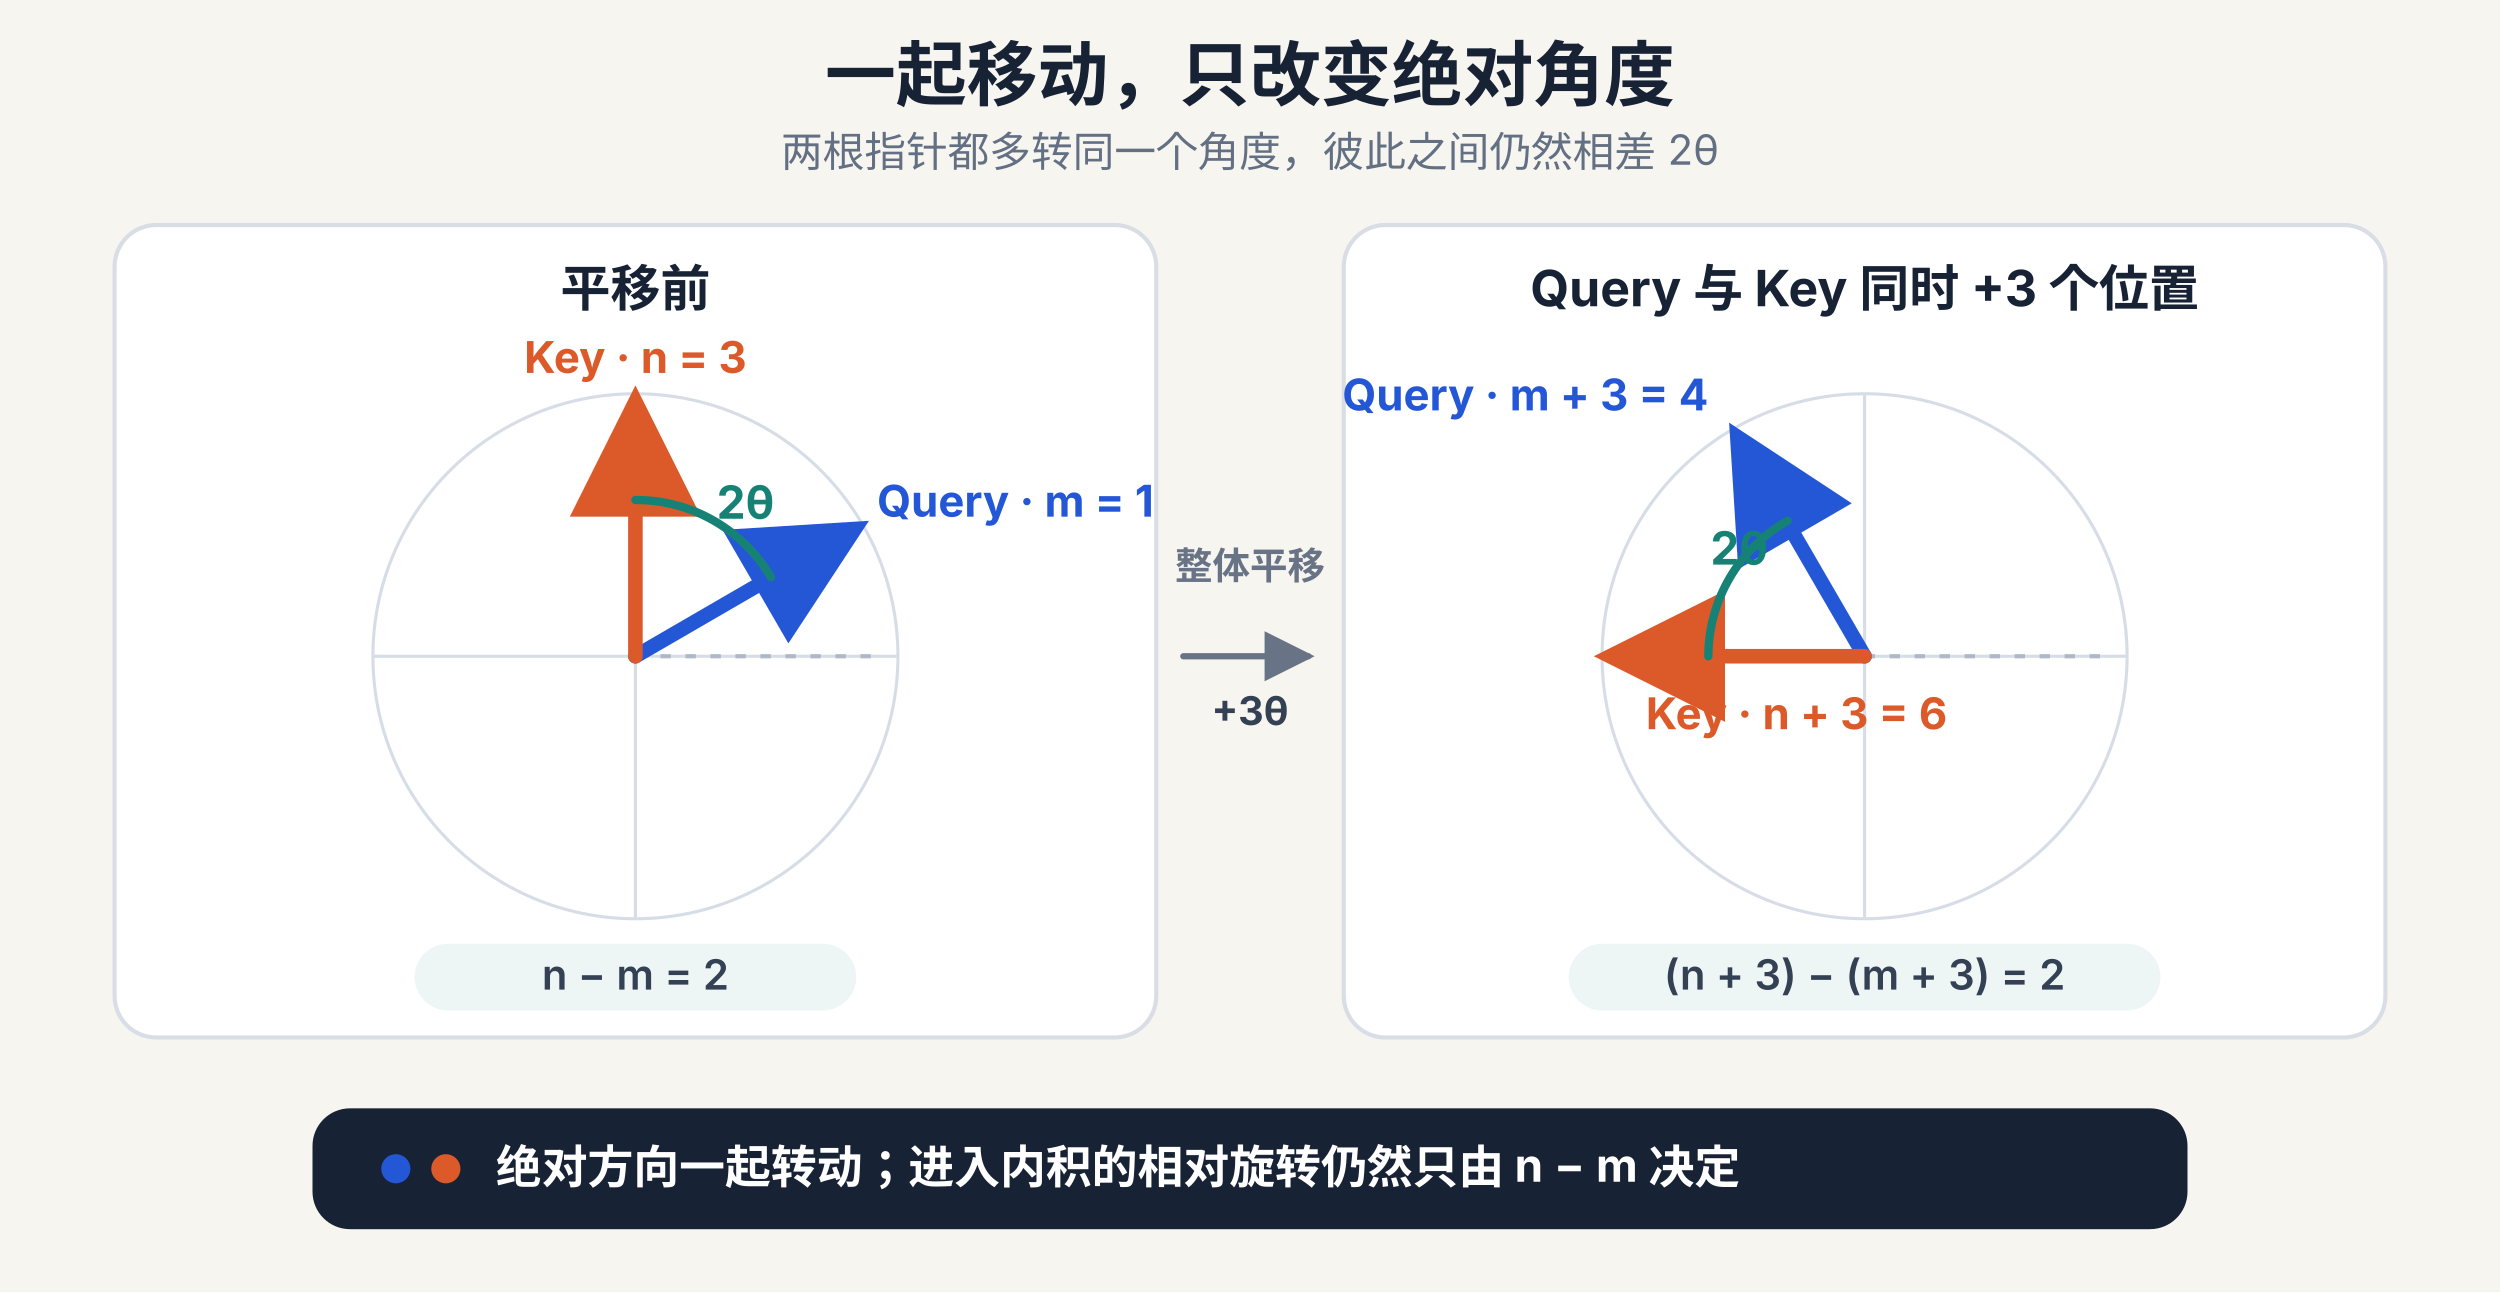
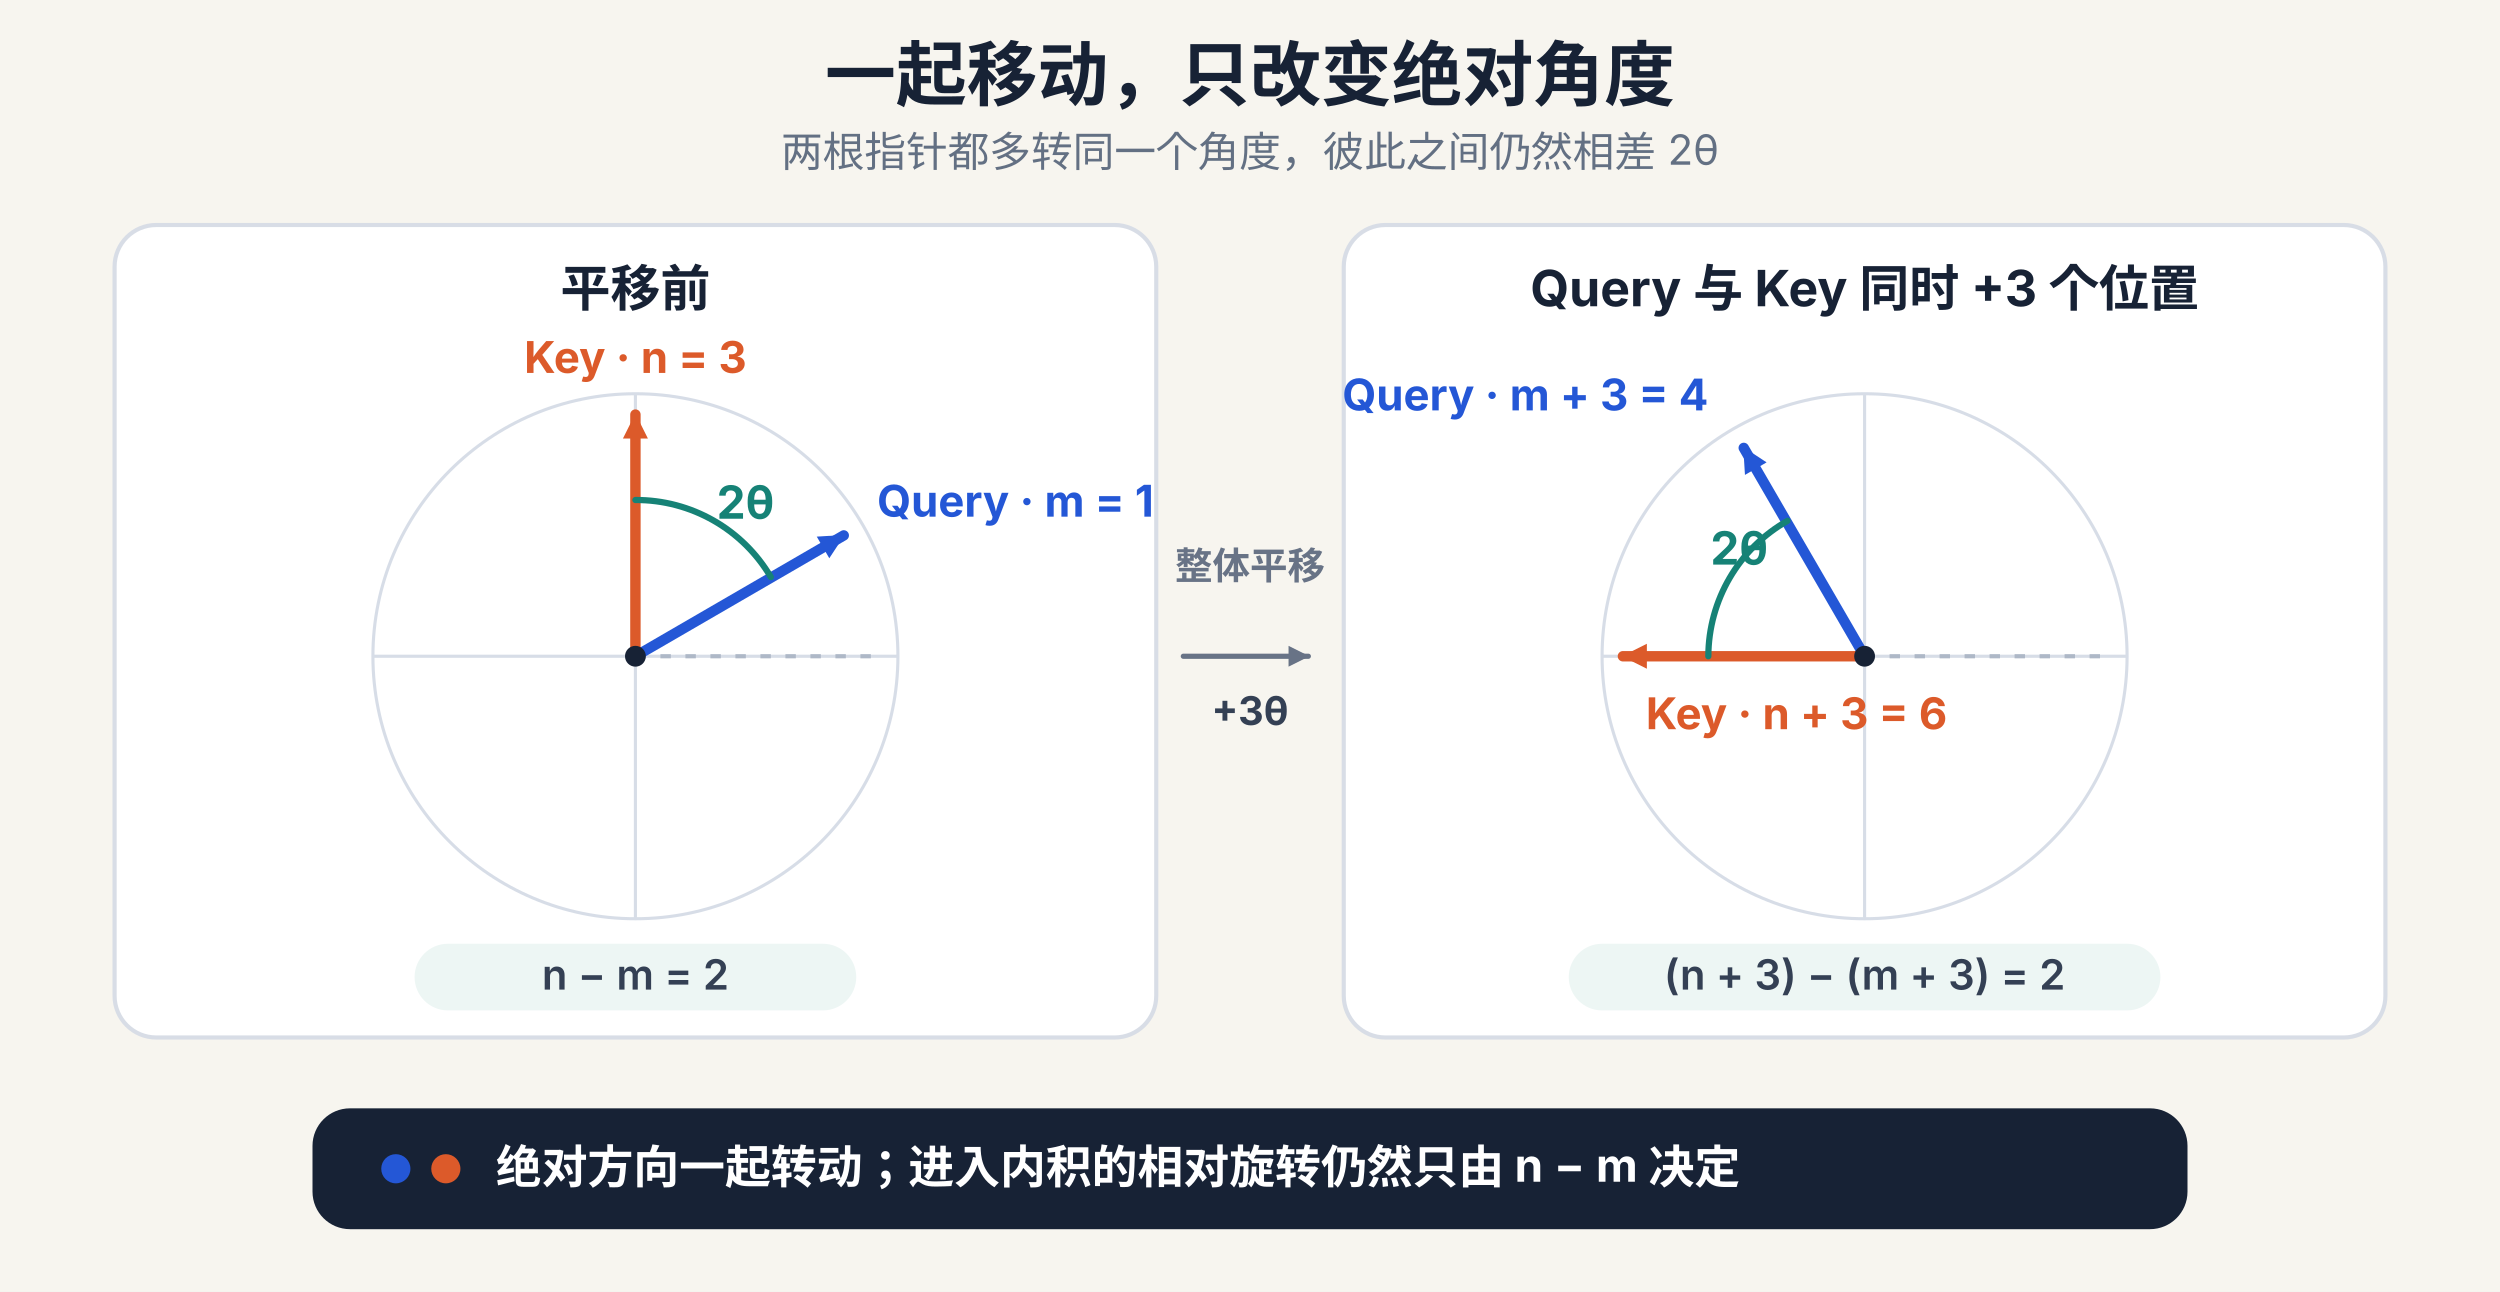
<svg xmlns="http://www.w3.org/2000/svg" width="1200" height="620" viewBox="0 0 1200 620" role="img" aria-labelledby="title desc">
  <defs>
-     <marker id="arrow-blue" markerWidth="9" markerHeight="9" refX="7" refY="4.5" orient="auto" markerUnits="strokeWidth">
-       <path d="M0,0 L9,4.5 L0,9 Z" fill="#2457d6" />
+     <marker id="arrow-blue" markerWidth="14" markerHeight="14" refX="12.5" refY="7" orient="auto" markerUnits="userSpaceOnUse">
+       <path d="M1,1 L13,7 L1,13 Z" fill="#2457d6" />
    </marker>
-     <marker id="arrow-orange" markerWidth="9" markerHeight="9" refX="7" refY="4.5" orient="auto" markerUnits="strokeWidth">
-       <path d="M0,0 L9,4.5 L0,9 Z" fill="#dc5a2a" />
+     <marker id="arrow-orange" markerWidth="14" markerHeight="14" refX="12.5" refY="7" orient="auto" markerUnits="userSpaceOnUse">
+       <path d="M1,1 L13,7 L1,13 Z" fill="#dc5a2a" />
    </marker>
-     <marker id="arrow-shift" markerWidth="8" markerHeight="8" refX="7" refY="4" orient="auto" markerUnits="strokeWidth">
-       <path d="M0,0 L8,4 L0,8 Z" fill="#687386" />
+     <marker id="arrow-shift" markerWidth="12" markerHeight="12" refX="10.5" refY="6" orient="auto" markerUnits="userSpaceOnUse">
+       <path d="M1,1 L11,6 L1,11 Z" fill="#687386" />
    </marker>
  </defs>
  <rect width="1200" height="620" fill="#f7f5ef" />
  <g font-family="Inter, -apple-system, BlinkMacSystemFont, 'PingFang SC', 'Microsoft YaHei', sans-serif">
    <text x="600" y="48" text-anchor="middle" font-size="34" font-weight="700" fill="#172235">一起移动，只改变绝对角度</text>
    <text x="600" y="80" text-anchor="middle" font-size="20" fill="#637083">两根指针都多转同一个角度，彼此之间仍然相差 2θ</text>
    <rect x="55" y="108" width="500" height="390" rx="20" fill="#ffffff" stroke="#d8dde6" stroke-width="2" />
    <rect x="645" y="108" width="500" height="390" rx="20" fill="#ffffff" stroke="#d8dde6" stroke-width="2" />
    <g fill="#172235" font-size="24" font-weight="650">
      <text x="305" y="147" text-anchor="middle">平移前</text>
      <text x="895" y="147" text-anchor="middle">Query 与 Key 同时 +3 个位置</text>
    </g>
    <g stroke="#d7dde7" stroke-width="1.5" fill="none">
      <circle cx="305" cy="315" r="126" />
      <line x1="179" y1="315" x2="431" y2="315" />
      <line x1="305" y1="189" x2="305" y2="441" />
      <circle cx="895" cy="315" r="126" />
      <line x1="769" y1="315" x2="1021" y2="315" />
      <line x1="895" y1="189" x2="895" y2="441" />
    </g>
    <g stroke="#aeb8c7" stroke-width="2" stroke-dasharray="5 7">
      <line x1="305" y1="315" x2="425" y2="315" />
      <line x1="895" y1="315" x2="1015" y2="315" />
    </g>
-     <line x1="305" y1="315" x2="405" y2="257" stroke="#2457d6" stroke-width="7" stroke-linecap="round" marker-end="url(#arrow-blue)" />
-     <line x1="305" y1="315" x2="305" y2="199" stroke="#dc5a2a" stroke-width="7" stroke-linecap="round" marker-end="url(#arrow-orange)" />
-     <path d="M 370 277 A 75 75 0 0 0 305 240" fill="none" stroke="#168276" stroke-width="4" stroke-linecap="round" />
-     <line x1="895" y1="315" x2="837" y2="215" stroke="#2457d6" stroke-width="7" stroke-linecap="round" marker-end="url(#arrow-blue)" />
-     <line x1="895" y1="315" x2="779" y2="315" stroke="#dc5a2a" stroke-width="7" stroke-linecap="round" marker-end="url(#arrow-orange)" />
-     <path d="M 858 250 A 75 75 0 0 0 820 315" fill="none" stroke="#168276" stroke-width="4" stroke-linecap="round" />
+     <line x1="305" y1="315" x2="405" y2="257" stroke="#2457d6" stroke-width="5" stroke-linecap="round" marker-end="url(#arrow-blue)" />
+     <line x1="305" y1="315" x2="305" y2="199" stroke="#dc5a2a" stroke-width="5" stroke-linecap="round" marker-end="url(#arrow-orange)" />
+     <path d="M 370 277 A 75 75 0 0 0 305 240" fill="none" stroke="#168276" stroke-width="3" stroke-linecap="round" />
+     <line x1="895" y1="315" x2="837" y2="215" stroke="#2457d6" stroke-width="5" stroke-linecap="round" marker-end="url(#arrow-blue)" />
+     <line x1="895" y1="315" x2="779" y2="315" stroke="#dc5a2a" stroke-width="5" stroke-linecap="round" marker-end="url(#arrow-orange)" />
+     <path d="M 858 250 A 75 75 0 0 0 820 315" fill="none" stroke="#168276" stroke-width="3" stroke-linecap="round" />
+     <g fill="#172235">
+       <circle cx="305" cy="315" r="5" />
+       <circle cx="895" cy="315" r="5" />
+     </g>
    <g font-size="21" font-weight="650">
      <text x="421" y="248" fill="#2457d6">Query · m = 1</text>
      <text x="305" y="179" text-anchor="middle" fill="#dc5a2a">Key · n = 3</text>
      <text x="820" y="197" text-anchor="end" fill="#2457d6">Query · m + 3 = 4</text>
      <text x="790" y="350" fill="#dc5a2a">Key · n + 3 = 6</text>
    </g>
    <g fill="#168276" font-size="22" font-weight="700">
      <text x="344" y="249">2θ</text>
      <text x="821" y="271">2θ</text>
    </g>
    <g font-size="20" font-weight="600" fill="#344054">
      <rect x="199" y="453" width="212" height="32" rx="16" fill="#edf6f4" />
      <text x="305" y="475" text-anchor="middle">n − m = 2</text>
      <rect x="753" y="453" width="284" height="32" rx="16" fill="#edf6f4" />
      <text x="895" y="475" text-anchor="middle">(n + 3) − (m + 3) = 2</text>
    </g>
    <text x="600" y="278" text-anchor="middle" font-size="18" font-weight="650" fill="#687386">整体平移</text>
-     <line x1="568" y1="315" x2="628" y2="315" stroke="#687386" stroke-width="3" stroke-linecap="round" marker-end="url(#arrow-shift)" />
+     <line x1="568" y1="315" x2="628" y2="315" stroke="#687386" stroke-width="2.5" stroke-linecap="round" marker-end="url(#arrow-shift)" />
    <text x="600" y="348" text-anchor="middle" font-size="19" font-weight="700" fill="#344054">+3θ</text>
    <rect x="150" y="532" width="900" height="58" rx="18" fill="#172235" />
    <circle cx="190" cy="561" r="7" fill="#2457d6" />
    <circle cx="214" cy="561" r="7" fill="#dc5a2a" />
    <text x="238" y="568" font-size="22" font-weight="650" fill="#ffffff">绝对方向一起转动；进入内积的相对旋转仍然只由 n − m 决定</text>
  </g>
</svg>
